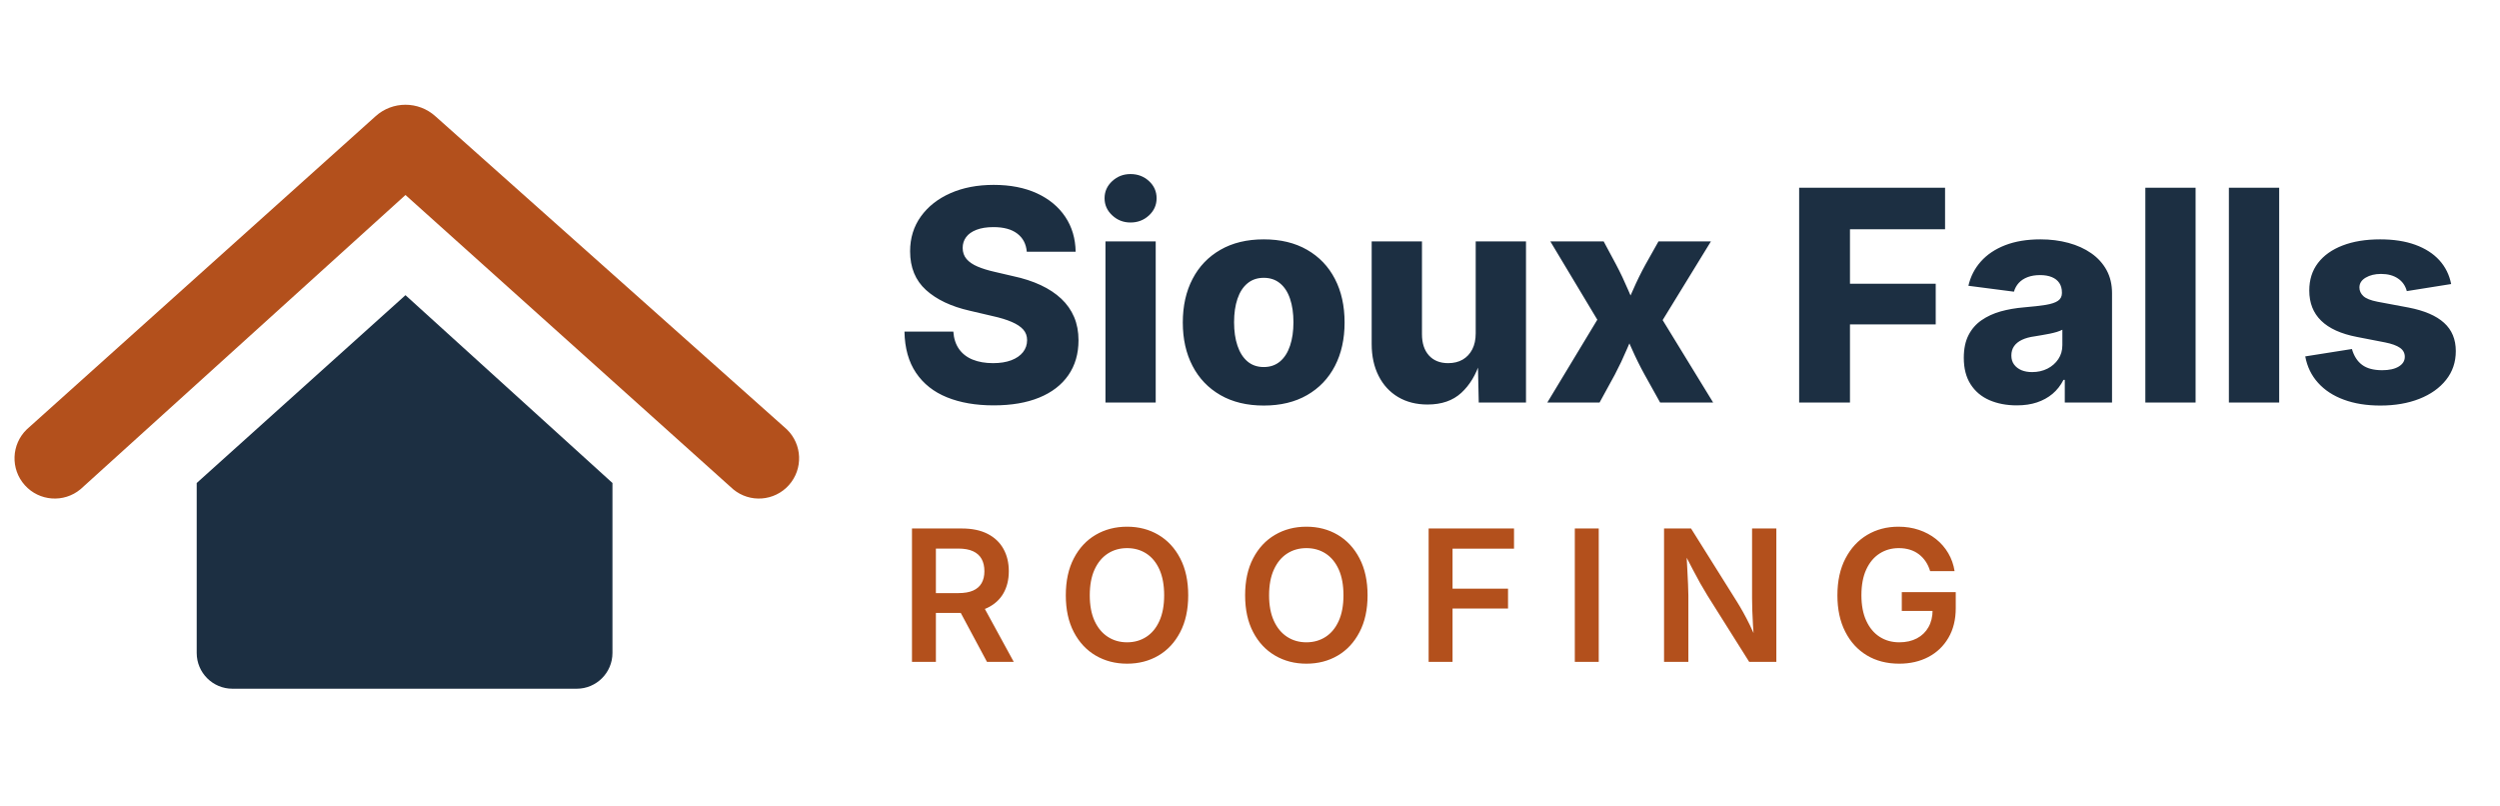
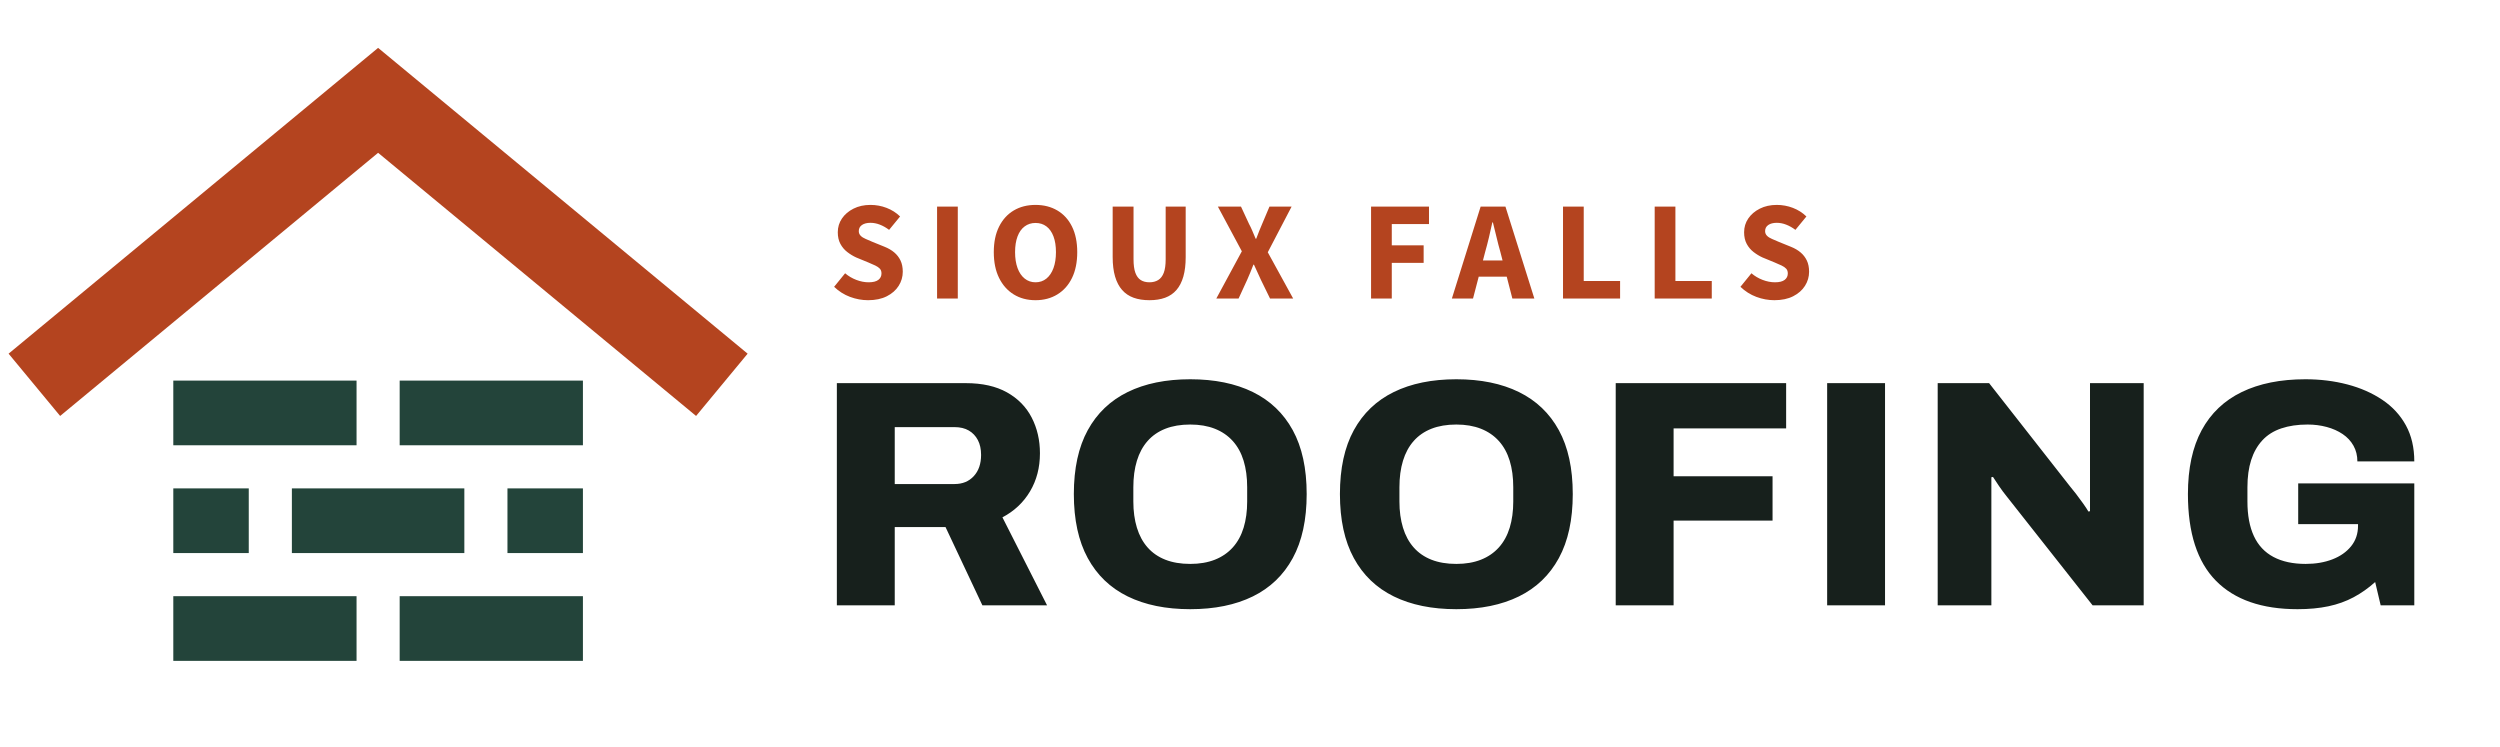
- <svg xmlns="http://www.w3.org/2000/svg" viewBox="0 0 559 180" role="img" aria-label="Sioux Falls Roofing">
-   <path fill="#B3501C" d="M6 96 84 26a10 10 0 0 1 13.4 0L176 96a9 9 0 0 1-12 13.4L90.7 43.6 18 109.4A9 9 0 0 1 6 96Z" />
-   <path fill="#1C2F42" d="M44 108 90.7 66l46.3 42v38a8 8 0 0 1-8 8H52a8 8 0 0 1-8-8Z" />
-   <path fill="#1C2F42" d="M222.27 90.64Q216.27 90.64 211.83 88.84Q207.38 87.04 204.9 83.36Q202.42 79.69 202.32 74.14H213.25Q213.41 76.46 214.52 78.04Q215.63 79.62 217.58 80.41Q219.53 81.2 222.14 81.2Q224.49 81.2 226.2 80.56Q227.91 79.91 228.83 78.75Q229.75 77.59 229.75 76.05Q229.75 74.66 228.89 73.69Q228.04 72.73 226.33 71.99Q224.62 71.24 221.98 70.66L216.89 69.47Q210.67 68.05 207.12 64.83Q203.58 61.61 203.58 56.19Q203.58 51.75 205.99 48.4Q208.41 45.04 212.62 43.19Q216.82 41.34 222.27 41.34Q227.84 41.34 231.94 43.22Q236.03 45.11 238.29 48.48Q240.54 51.84 240.61 56.29H229.68Q229.46 53.68 227.55 52.23Q225.65 50.78 222.24 50.78Q219.98 50.78 218.43 51.38Q216.89 51.97 216.11 53.02Q215.34 54.07 215.34 55.42Q215.34 56.9 216.21 57.92Q217.08 58.93 218.69 59.61Q220.3 60.29 222.43 60.77L226.59 61.74Q230.07 62.48 232.79 63.75Q235.51 65.02 237.4 66.8Q239.28 68.57 240.27 70.89Q241.25 73.21 241.25 76.08Q241.25 80.62 238.98 83.89Q236.71 87.16 232.47 88.9Q228.23 90.64 222.27 90.64ZM247.28 90V53.97H258.52V90ZM252.88 49.75Q250.5 49.75 248.79 48.15Q247.08 46.56 247.08 44.33Q247.08 42.08 248.79 40.5Q250.5 38.92 252.88 38.92Q255.3 38.92 257.01 40.48Q258.72 42.05 258.72 44.33Q258.72 46.59 257.01 48.17Q255.3 49.75 252.88 49.75ZM282.69 90.68Q277.05 90.68 272.99 88.34Q268.93 86 266.76 81.83Q264.58 77.66 264.58 72.11Q264.58 66.54 266.76 62.37Q268.93 58.19 272.99 55.86Q277.05 53.52 282.69 53.52Q288.33 53.52 292.39 55.86Q296.45 58.19 298.61 62.37Q300.77 66.54 300.77 72.11Q300.77 77.66 298.61 81.83Q296.45 86 292.39 88.34Q288.33 90.68 282.69 90.68ZM282.69 82.07Q284.85 82.07 286.33 80.82Q287.82 79.56 288.57 77.3Q289.33 75.05 289.33 72.05Q289.33 69.05 288.57 66.81Q287.82 64.57 286.33 63.35Q284.85 62.12 282.69 62.12Q280.53 62.12 279.05 63.35Q277.57 64.57 276.81 66.81Q276.05 69.05 276.05 72.05Q276.05 75.05 276.81 77.3Q277.57 79.56 279.05 80.82Q280.53 82.07 282.69 82.07ZM319.33 90.45Q315.56 90.45 312.74 88.78Q309.92 87.1 308.38 84.04Q306.83 80.98 306.83 76.92V53.97H318.08V74.72Q318.08 77.75 319.64 79.48Q321.2 81.2 323.94 81.2Q325.81 81.2 327.18 80.41Q328.55 79.62 329.33 78.12Q330.1 76.63 330.1 74.53V53.97H341.35V90H330.78L330.58 80.91H331.07Q329.71 85.23 326.88 87.84Q324.04 90.45 319.33 90.45ZM346.12 90 359.94 67.12V75.88L346.79 53.97H358.72L361.49 59.13Q362.97 61.93 364.19 64.81Q365.42 67.7 366.68 70.41H362.71Q364.03 67.73 365.29 64.83Q366.55 61.93 368.09 59.13L370.99 53.97H382.72L369.25 75.92V67.22L383.21 90H371.35L367.87 83.75Q366.32 80.94 365.03 78.01Q363.74 75.08 362.45 72.4H366.42Q365.19 75.08 363.95 78.01Q362.71 80.94 361.23 83.75L357.81 90ZM402.45 90V41.98H435.09V51.26H413.82V63.45H433V72.53H413.82V90ZM451.14 90.64Q447.69 90.64 445 89.47Q442.31 88.29 440.8 85.92Q439.28 83.55 439.28 80.01Q439.28 77.01 440.33 74.95Q441.38 72.89 443.25 71.6Q445.12 70.31 447.53 69.63Q449.95 68.96 452.69 68.73Q455.75 68.47 457.62 68.17Q459.49 67.86 460.36 67.25Q461.23 66.64 461.23 65.54V65.41Q461.23 64.15 460.65 63.28Q460.07 62.41 458.97 61.96Q457.88 61.51 456.33 61.51Q454.78 61.51 453.57 61.96Q452.37 62.41 451.59 63.25Q450.82 64.09 450.5 65.22L440.31 63.9Q441.02 60.8 443.1 58.47Q445.18 56.13 448.55 54.82Q451.92 53.52 456.43 53.52Q459.78 53.52 462.69 54.31Q465.61 55.1 467.8 56.63Q469.99 58.16 471.22 60.4Q472.44 62.64 472.44 65.54V90H461.87V84.94H461.58Q460.62 86.81 459.12 88.07Q457.62 89.32 455.64 89.98Q453.66 90.64 451.14 90.64ZM454.56 83.2Q456.46 83.2 457.99 82.43Q459.52 81.65 460.42 80.3Q461.33 78.95 461.33 77.17V73.73Q460.84 73.98 460.12 74.21Q459.39 74.43 458.52 74.61Q457.65 74.79 456.78 74.93Q455.91 75.08 455.11 75.21Q453.46 75.43 452.3 75.98Q451.14 76.53 450.53 77.4Q449.92 78.27 449.92 79.49Q449.92 80.69 450.53 81.51Q451.14 82.33 452.17 82.77Q453.2 83.2 454.56 83.2ZM491.13 41.98V90H479.89V41.98ZM509.83 41.98V90H498.58V41.98ZM532.45 90.68Q527.84 90.68 524.3 89.37Q520.75 88.07 518.53 85.6Q516.3 83.14 515.66 79.69L526.1 78.04Q526.78 80.4 528.39 81.59Q530 82.78 532.87 82.78Q535.22 82.78 536.57 81.96Q537.93 81.14 537.93 79.78Q537.93 78.53 536.85 77.77Q535.77 77.01 533.51 76.56L527.23 75.34Q521.88 74.31 519.22 71.71Q516.56 69.12 516.56 64.96Q516.56 61.35 518.51 58.8Q520.46 56.26 524.02 54.89Q527.58 53.52 532.42 53.52Q536.93 53.52 540.26 54.73Q543.6 55.94 545.65 58.18Q547.69 60.42 548.3 63.51L538.38 65.09Q537.9 63.28 536.4 62.27Q534.9 61.25 532.61 61.25Q530.58 61.25 529.18 62.08Q527.78 62.9 527.78 64.28Q527.78 65.38 528.65 66.2Q529.52 67.02 531.84 67.47L538.73 68.76Q544.08 69.79 546.71 72.18Q549.34 74.56 549.34 78.5Q549.34 82.2 547.16 84.94Q544.99 87.68 541.18 89.18Q537.38 90.68 532.45 90.68Z" />
-   <path fill="#B3501C" d="M204 148V118.17H215.15Q218.58 118.17 220.92 119.37Q223.26 120.57 224.46 122.73Q225.66 124.88 225.66 127.72Q225.66 130.56 224.45 132.67Q223.24 134.77 220.88 135.91Q218.52 137.05 215.07 137.05H207.11V132.62H214.37Q216.4 132.62 217.68 132.05Q218.96 131.48 219.58 130.38Q220.2 129.28 220.2 127.72Q220.2 126.12 219.58 124.99Q218.96 123.86 217.67 123.26Q216.38 122.66 214.33 122.66H209.35V148ZM220.78 148 213.53 134.47H219.38L226.77 148ZM252.12 148.4Q248.2 148.4 245.09 146.58Q241.99 144.76 240.2 141.33Q238.41 137.91 238.41 133.11Q238.41 128.28 240.2 124.85Q241.99 121.41 245.09 119.59Q248.2 117.77 252.12 117.77Q256.03 117.77 259.12 119.59Q262.21 121.41 264 124.85Q265.79 128.28 265.79 133.11Q265.79 137.91 264 141.34Q262.21 144.78 259.12 146.59Q256.03 148.4 252.12 148.4ZM252.12 143.62Q254.54 143.62 256.42 142.4Q258.29 141.19 259.35 138.84Q260.41 136.49 260.41 133.11Q260.41 129.68 259.35 127.33Q258.29 124.98 256.42 123.77Q254.54 122.56 252.12 122.56Q249.68 122.56 247.8 123.78Q245.92 125 244.84 127.35Q243.77 129.7 243.77 133.11Q243.77 136.49 244.84 138.83Q245.92 141.17 247.8 142.39Q249.68 143.62 252.12 143.62ZM292.23 148.4Q288.31 148.4 285.21 146.58Q282.1 144.76 280.31 141.33Q278.52 137.91 278.52 133.11Q278.52 128.28 280.31 124.85Q282.1 121.41 285.21 119.59Q288.31 117.77 292.23 117.77Q296.14 117.77 299.23 119.59Q302.32 121.41 304.11 124.85Q305.91 128.28 305.91 133.11Q305.91 137.91 304.11 141.34Q302.32 144.78 299.23 146.59Q296.14 148.4 292.23 148.4ZM292.23 143.62Q294.65 143.62 296.53 142.4Q298.4 141.19 299.46 138.84Q300.52 136.49 300.52 133.11Q300.52 129.68 299.46 127.33Q298.4 124.98 296.53 123.77Q294.65 122.56 292.23 122.56Q289.79 122.56 287.91 123.78Q286.03 125 284.96 127.35Q283.88 129.7 283.88 133.11Q283.88 136.49 284.96 138.83Q286.03 141.17 287.91 142.39Q289.79 143.62 292.23 143.62ZM319.57 148V118.17H338.67V122.68H324.92V131.62H337.33V136.07H324.92V148ZM357.62 118.17V148H352.27V118.17ZM372.23 148V118.17H378.27L388.58 134.61Q389.22 135.63 389.94 136.92Q390.66 138.21 391.44 139.8Q392.22 141.39 392.99 143.34H392.38Q392.24 141.65 392.13 139.88Q392.02 138.11 391.97 136.52Q391.92 134.93 391.92 133.83V118.17H397.35V148H391.28L381.97 133.21Q381.09 131.78 380.31 130.4Q379.53 129.02 378.63 127.28Q377.73 125.54 376.45 123.08H377.21Q377.33 125.26 377.43 127.21Q377.53 129.16 377.6 130.7Q377.67 132.24 377.67 133.19V148ZM424.83 148.4Q420.7 148.4 417.6 146.54Q414.5 144.68 412.76 141.25Q411.01 137.83 411.01 133.13Q411.01 128.3 412.81 124.87Q414.6 121.43 417.68 119.6Q420.76 117.77 424.67 117.77Q427.13 117.77 429.26 118.49Q431.39 119.21 433.07 120.54Q434.74 121.87 435.81 123.7Q436.88 125.52 437.22 127.7H431.75Q431.39 126.5 430.76 125.56Q430.13 124.62 429.24 123.94Q428.35 123.26 427.22 122.91Q426.09 122.56 424.73 122.56Q422.33 122.56 420.43 123.78Q418.54 125 417.46 127.34Q416.38 129.68 416.38 133.09Q416.38 136.45 417.46 138.8Q418.54 141.15 420.44 142.38Q422.35 143.62 424.85 143.62Q427.13 143.62 428.8 142.73Q430.47 141.85 431.38 140.23Q432.3 138.61 432.3 136.41L433.52 136.61H425.41V132.4H437.48V135.99Q437.48 139.81 435.85 142.6Q434.22 145.4 431.36 146.9Q428.51 148.4 424.83 148.4Z" />
+ <svg xmlns="http://www.w3.org/2000/svg" viewBox="0 0 603 180" role="img" aria-label="Sioux Falls Roofing">
+   <path d="M15.80 86.60 L91.20 24.20 L166.60 86.60" fill="none" stroke="#B4441F" stroke-width="19.50" stroke-linejoin="miter" stroke-linecap="square" />
+   <rect x="41.80" y="91.80" width="44.20" height="15.60" fill="#23443A" />
+   <rect x="96.40" y="91.80" width="44.20" height="15.60" fill="#23443A" />
+   <rect x="41.80" y="117.80" width="18.20" height="15.60" fill="#23443A" />
+   <rect x="70.40" y="117.80" width="41.60" height="15.60" fill="#23443A" />
+   <rect x="122.40" y="117.80" width="18.20" height="15.60" fill="#23443A" />
+   <rect x="41.80" y="143.80" width="44.20" height="15.60" fill="#23443A" />
+   <rect x="96.40" y="143.80" width="44.20" height="15.60" fill="#23443A" />
+   <path fill="#B4441F" d="M209.384 72.408Q207.174 72.408 205.032 71.609Q202.89 70.81 201.19 69.178L203.842 65.914Q205.032 66.934 206.545 67.512Q208.058 68.09 209.52 68.09Q211.084 68.09 211.849 67.512Q212.614 66.934 212.614 65.948Q212.614 65.234 212.223 64.809Q211.832 64.384 211.118 64.044Q210.404 63.704 209.418 63.296L206.528 62.106Q205.406 61.596 204.369 60.797Q203.332 59.998 202.703 58.825Q202.074 57.652 202.074 56.02Q202.074 54.184 203.077 52.705Q204.08 51.226 205.865 50.325Q207.65 49.424 209.962 49.424Q211.968 49.424 213.838 50.138Q215.708 50.852 217.102 52.212L214.45 55.442Q213.362 54.626 212.223 54.184Q211.084 53.742 209.962 53.742Q208.67 53.742 207.905 54.269Q207.14 54.796 207.14 55.748Q207.14 56.394 207.582 56.853Q208.024 57.312 208.806 57.635Q209.588 57.958 210.506 58.366L213.362 59.522Q214.722 60.066 215.691 60.882Q216.66 61.698 217.204 62.837Q217.748 63.976 217.748 65.54Q217.748 67.376 216.762 68.94Q215.776 70.504 213.906 71.456Q212.036 72.408 209.384 72.408Z M226.022 72.0V49.832H231.02V72.0Z M249.766 72.408Q246.774 72.408 244.513 71.014Q242.252 69.62 240.977 67.036Q239.702 64.452 239.702 60.814Q239.702 57.21 240.977 54.66Q242.252 52.11 244.513 50.767Q246.774 49.424 249.766 49.424Q252.758 49.424 255.036 50.767Q257.314 52.11 258.572 54.66Q259.83 57.21 259.83 60.814Q259.83 64.452 258.572 67.036Q257.314 69.62 255.036 71.014Q252.758 72.408 249.766 72.408ZM249.766 68.09Q251.296 68.09 252.401 67.189Q253.506 66.288 254.101 64.656Q254.696 63.024 254.696 60.814Q254.696 58.604 254.101 57.023Q253.506 55.442 252.401 54.609Q251.296 53.776 249.766 53.776Q248.27 53.776 247.148 54.609Q246.026 55.442 245.431 57.023Q244.836 58.604 244.836 60.814Q244.836 63.024 245.431 64.656Q246.026 66.288 247.148 67.189Q248.27 68.09 249.766 68.09Z M277.25 72.408Q275.074 72.408 273.425 71.813Q271.776 71.218 270.654 69.943Q269.532 68.668 268.954 66.696Q268.376 64.724 268.376 62.004V49.832H273.408V62.514Q273.408 64.588 273.85 65.795Q274.292 67.002 275.142 67.546Q275.992 68.09 277.25 68.09Q278.474 68.09 279.358 67.546Q280.242 67.002 280.701 65.795Q281.16 64.588 281.16 62.514V49.832H285.988V62.004Q285.988 64.724 285.427 66.696Q284.866 68.668 283.761 69.943Q282.656 71.218 281.024 71.813Q279.392 72.408 277.25 72.408Z M293.378 72.0 299.532 60.61 293.752 49.832H299.328L301.266 54.014Q301.674 54.762 302.048 55.646Q302.422 56.53 302.864 57.584H303.0Q303.408 56.53 303.748 55.646Q304.088 54.762 304.428 54.014L306.196 49.832H311.534L305.788 60.848L311.908 72.0H306.332L304.122 67.478Q303.714 66.594 303.323 65.727Q302.932 64.86 302.456 63.84H302.32Q301.946 64.86 301.572 65.727Q301.198 66.594 300.824 67.478L298.75 72.0Z  M330.7 72.0V49.832H344.674V54.048H335.698V59.182H343.382V63.398H335.698V72.0Z M350.194 72.0 357.13 49.832H363.114L370.084 72.0H364.78L361.89 60.78Q361.414 59.114 360.972 57.244Q360.53 55.374 360.088 53.64H359.952Q359.578 55.374 359.136 57.244Q358.694 59.114 358.218 60.78L355.294 72.0ZM354.75 66.73V62.82H365.426V66.73Z M376.998 72.0V49.832H381.996V67.784H390.768V72.0Z M399.11 72.0V49.832H404.108V67.784H412.88V72.0Z M427.988 72.408Q425.778 72.408 423.636 71.609Q421.494 70.81 419.794 69.178L422.446 65.914Q423.636 66.934 425.149 67.512Q426.662 68.09 428.124 68.09Q429.688 68.09 430.453 67.512Q431.218 66.934 431.218 65.948Q431.218 65.234 430.827 64.809Q430.436 64.384 429.722 64.044Q429.008 63.704 428.022 63.296L425.132 62.106Q424.01 61.596 422.973 60.797Q421.936 59.998 421.307 58.825Q420.678 57.652 420.678 56.02Q420.678 54.184 421.681 52.705Q422.684 51.226 424.469 50.325Q426.254 49.424 428.566 49.424Q430.572 49.424 432.442 50.138Q434.312 50.852 435.706 52.212L433.054 55.442Q431.966 54.626 430.827 54.184Q429.688 53.742 428.566 53.742Q427.274 53.742 426.509 54.269Q425.744 54.796 425.744 55.748Q425.744 56.394 426.186 56.853Q426.628 57.312 427.41 57.635Q428.192 57.958 429.11 58.366L431.966 59.522Q433.326 60.066 434.295 60.882Q435.264 61.698 435.808 62.837Q436.352 63.976 436.352 65.54Q436.352 67.376 435.366 68.94Q434.38 70.504 432.51 71.456Q430.64 72.408 427.988 72.408Z" />
+   <path fill="#17201C" d="M201.85 146.0V92.414H232.972Q238.9 92.414 242.878 94.637Q246.856 96.86 248.845 100.721Q250.834 104.582 250.834 109.34Q250.834 114.488 248.455 118.505Q246.076 122.522 241.786 124.784L252.55 146.0H236.95L228.058 127.124H215.812V146.0ZM215.812 116.75H230.242Q233.128 116.75 234.883 114.839Q236.638 112.928 236.638 109.73Q236.638 107.624 235.858 106.142Q235.078 104.66 233.674 103.841Q232.27 103.022 230.242 103.022H215.812Z M287.09 146.936Q278.276 146.936 271.997 143.855Q265.718 140.774 262.364 134.612Q259.01 128.45 259.01 119.168Q259.01 109.886 262.364 103.763Q265.718 97.64 271.997 94.559Q278.276 91.478 287.09 91.478Q295.904 91.478 302.183 94.559Q308.462 97.64 311.816 103.763Q315.17 109.886 315.17 119.168Q315.17 128.45 311.816 134.612Q308.462 140.774 302.183 143.855Q295.904 146.936 287.09 146.936ZM287.09 136.016Q290.444 136.016 293.018 135.002Q295.592 133.988 297.347 132.038Q299.102 130.088 299.96 127.28Q300.818 124.472 300.818 120.962V117.53Q300.818 113.942 299.96 111.134Q299.102 108.326 297.347 106.376Q295.592 104.426 293.018 103.412Q290.444 102.398 287.09 102.398Q283.658 102.398 281.084 103.412Q278.51 104.426 276.794 106.376Q275.078 108.326 274.22 111.134Q273.362 113.942 273.362 117.53V120.962Q273.362 124.472 274.22 127.28Q275.078 130.088 276.794 132.038Q278.51 133.988 281.084 135.002Q283.658 136.016 287.09 136.016Z M351.27 146.936Q342.456 146.936 336.177 143.855Q329.898 140.774 326.544 134.612Q323.19 128.45 323.19 119.168Q323.19 109.886 326.544 103.763Q329.898 97.64 336.177 94.559Q342.456 91.478 351.27 91.478Q360.084 91.478 366.363 94.559Q372.642 97.64 375.996 103.763Q379.35 109.886 379.35 119.168Q379.35 128.45 375.996 134.612Q372.642 140.774 366.363 143.855Q360.084 146.936 351.27 146.936ZM351.27 136.016Q354.624 136.016 357.198 135.002Q359.772 133.988 361.527 132.038Q363.282 130.088 364.14 127.28Q364.998 124.472 364.998 120.962V117.53Q364.998 113.942 364.14 111.134Q363.282 108.326 361.527 106.376Q359.772 104.426 357.198 103.412Q354.624 102.398 351.27 102.398Q347.838 102.398 345.264 103.412Q342.69 104.426 340.974 106.376Q339.258 108.326 338.4 111.134Q337.542 113.942 337.542 117.53V120.962Q337.542 124.472 338.4 127.28Q339.258 130.088 340.974 132.038Q342.69 133.988 345.264 135.002Q347.838 136.016 351.27 136.016Z M389.71 146.0V92.414H430.816V103.334H403.672V114.878H427.54V125.564H403.672V146.0Z M440.708 146.0V92.414H454.67V146.0Z M467.37 146.0V92.414H479.772L499.272 117.296Q499.818 117.92 500.715 119.09Q501.612 120.26 502.47 121.469Q503.328 122.678 503.718 123.38L504.108 123.302Q504.108 121.586 504.108 119.987Q504.108 118.388 504.108 117.296V92.414H517.056V146.0H504.732L484.062 119.792Q483.048 118.544 482.151 117.218Q481.254 115.892 480.708 115.034L480.318 115.112Q480.318 116.36 480.318 117.647Q480.318 118.934 480.318 119.792V146.0Z M554.17 146.936Q541.222 146.936 534.475 140.072Q527.728 133.208 527.728 119.168Q527.728 109.886 531.043 103.763Q534.358 97.64 540.715 94.559Q547.072 91.478 556.042 91.478Q561.424 91.478 566.182 92.726Q570.94 93.974 574.606 96.431Q578.272 98.888 580.3 102.593Q582.328 106.298 582.328 111.29H568.6Q568.6 109.184 567.664 107.507Q566.728 105.83 565.051 104.699Q563.374 103.568 561.19 102.983Q559.006 102.398 556.588 102.398Q553.0 102.398 550.231 103.334Q547.462 104.27 545.668 106.22Q543.874 108.17 542.977 110.978Q542.08 113.786 542.08 117.53V120.962Q542.08 125.954 543.64 129.308Q545.2 132.662 548.359 134.339Q551.518 136.016 556.12 136.016Q559.708 136.016 562.555 134.924Q565.402 133.832 567.079 131.765Q568.756 129.698 568.756 126.812V126.422H554.326V116.594H582.328V146.0H574.216L572.89 140.384Q570.472 142.568 567.703 144.05Q564.934 145.532 561.619 146.234Q558.304 146.936 554.17 146.936Z" />
</svg>
